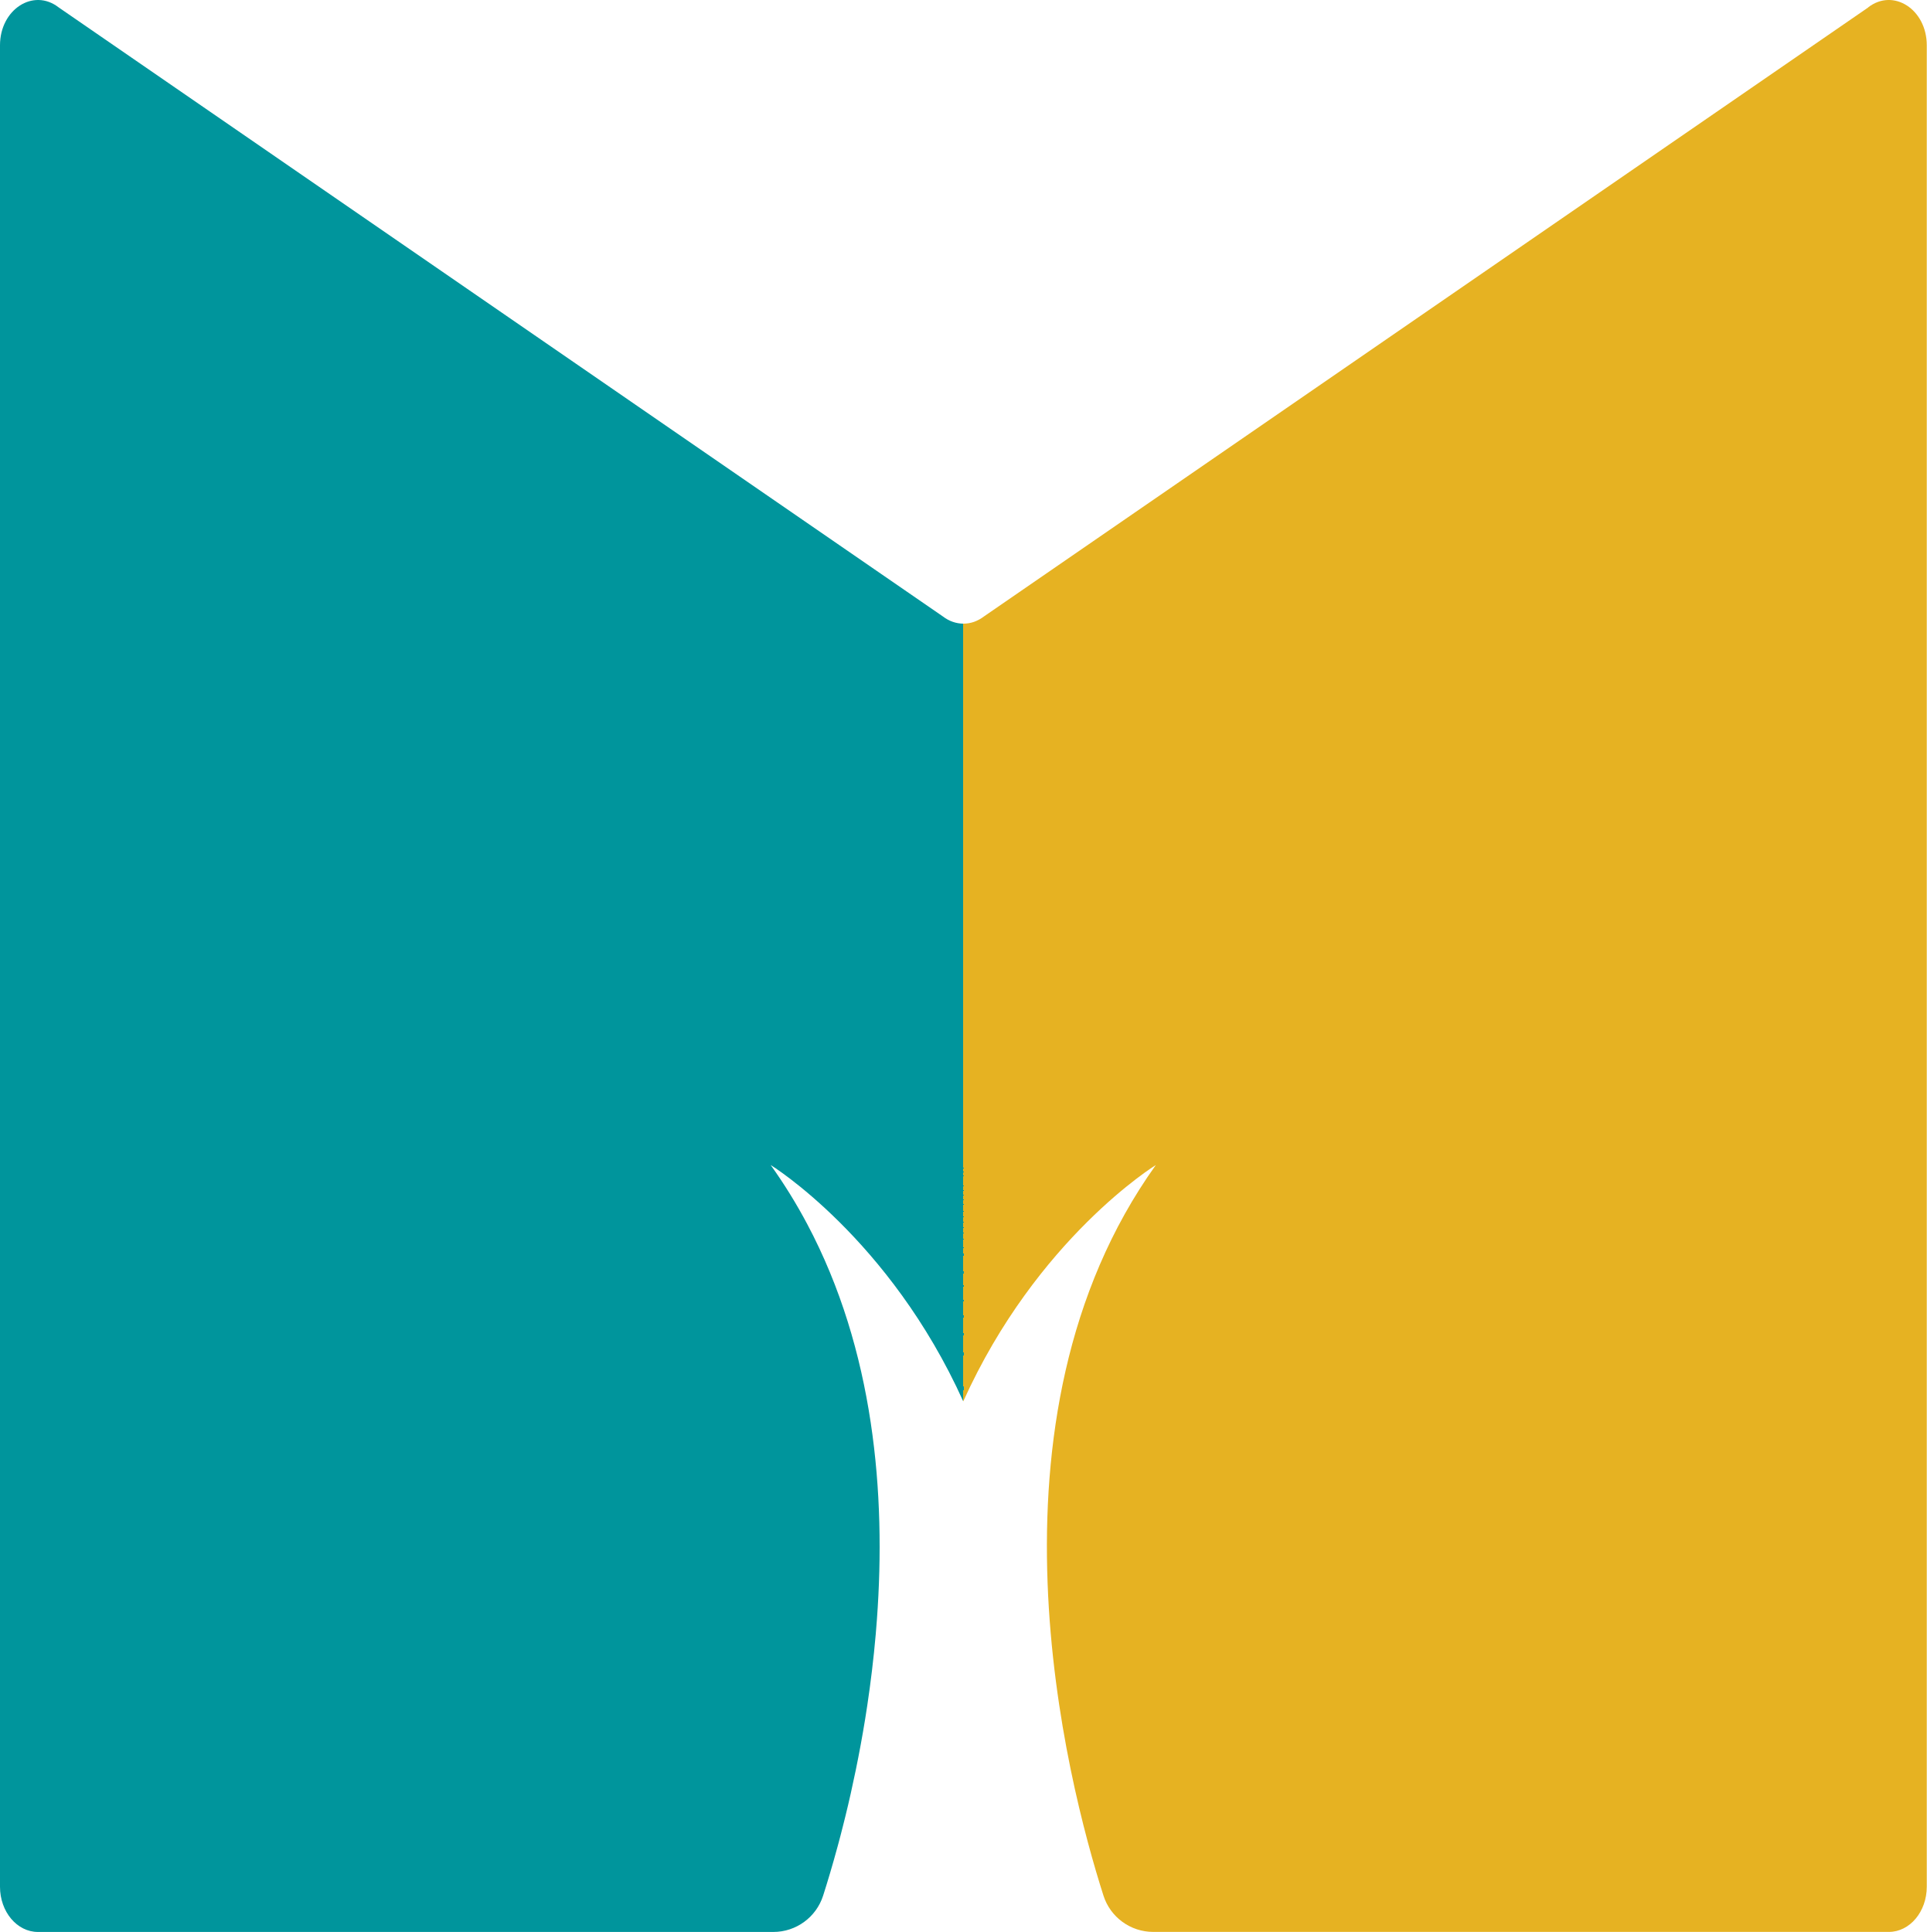
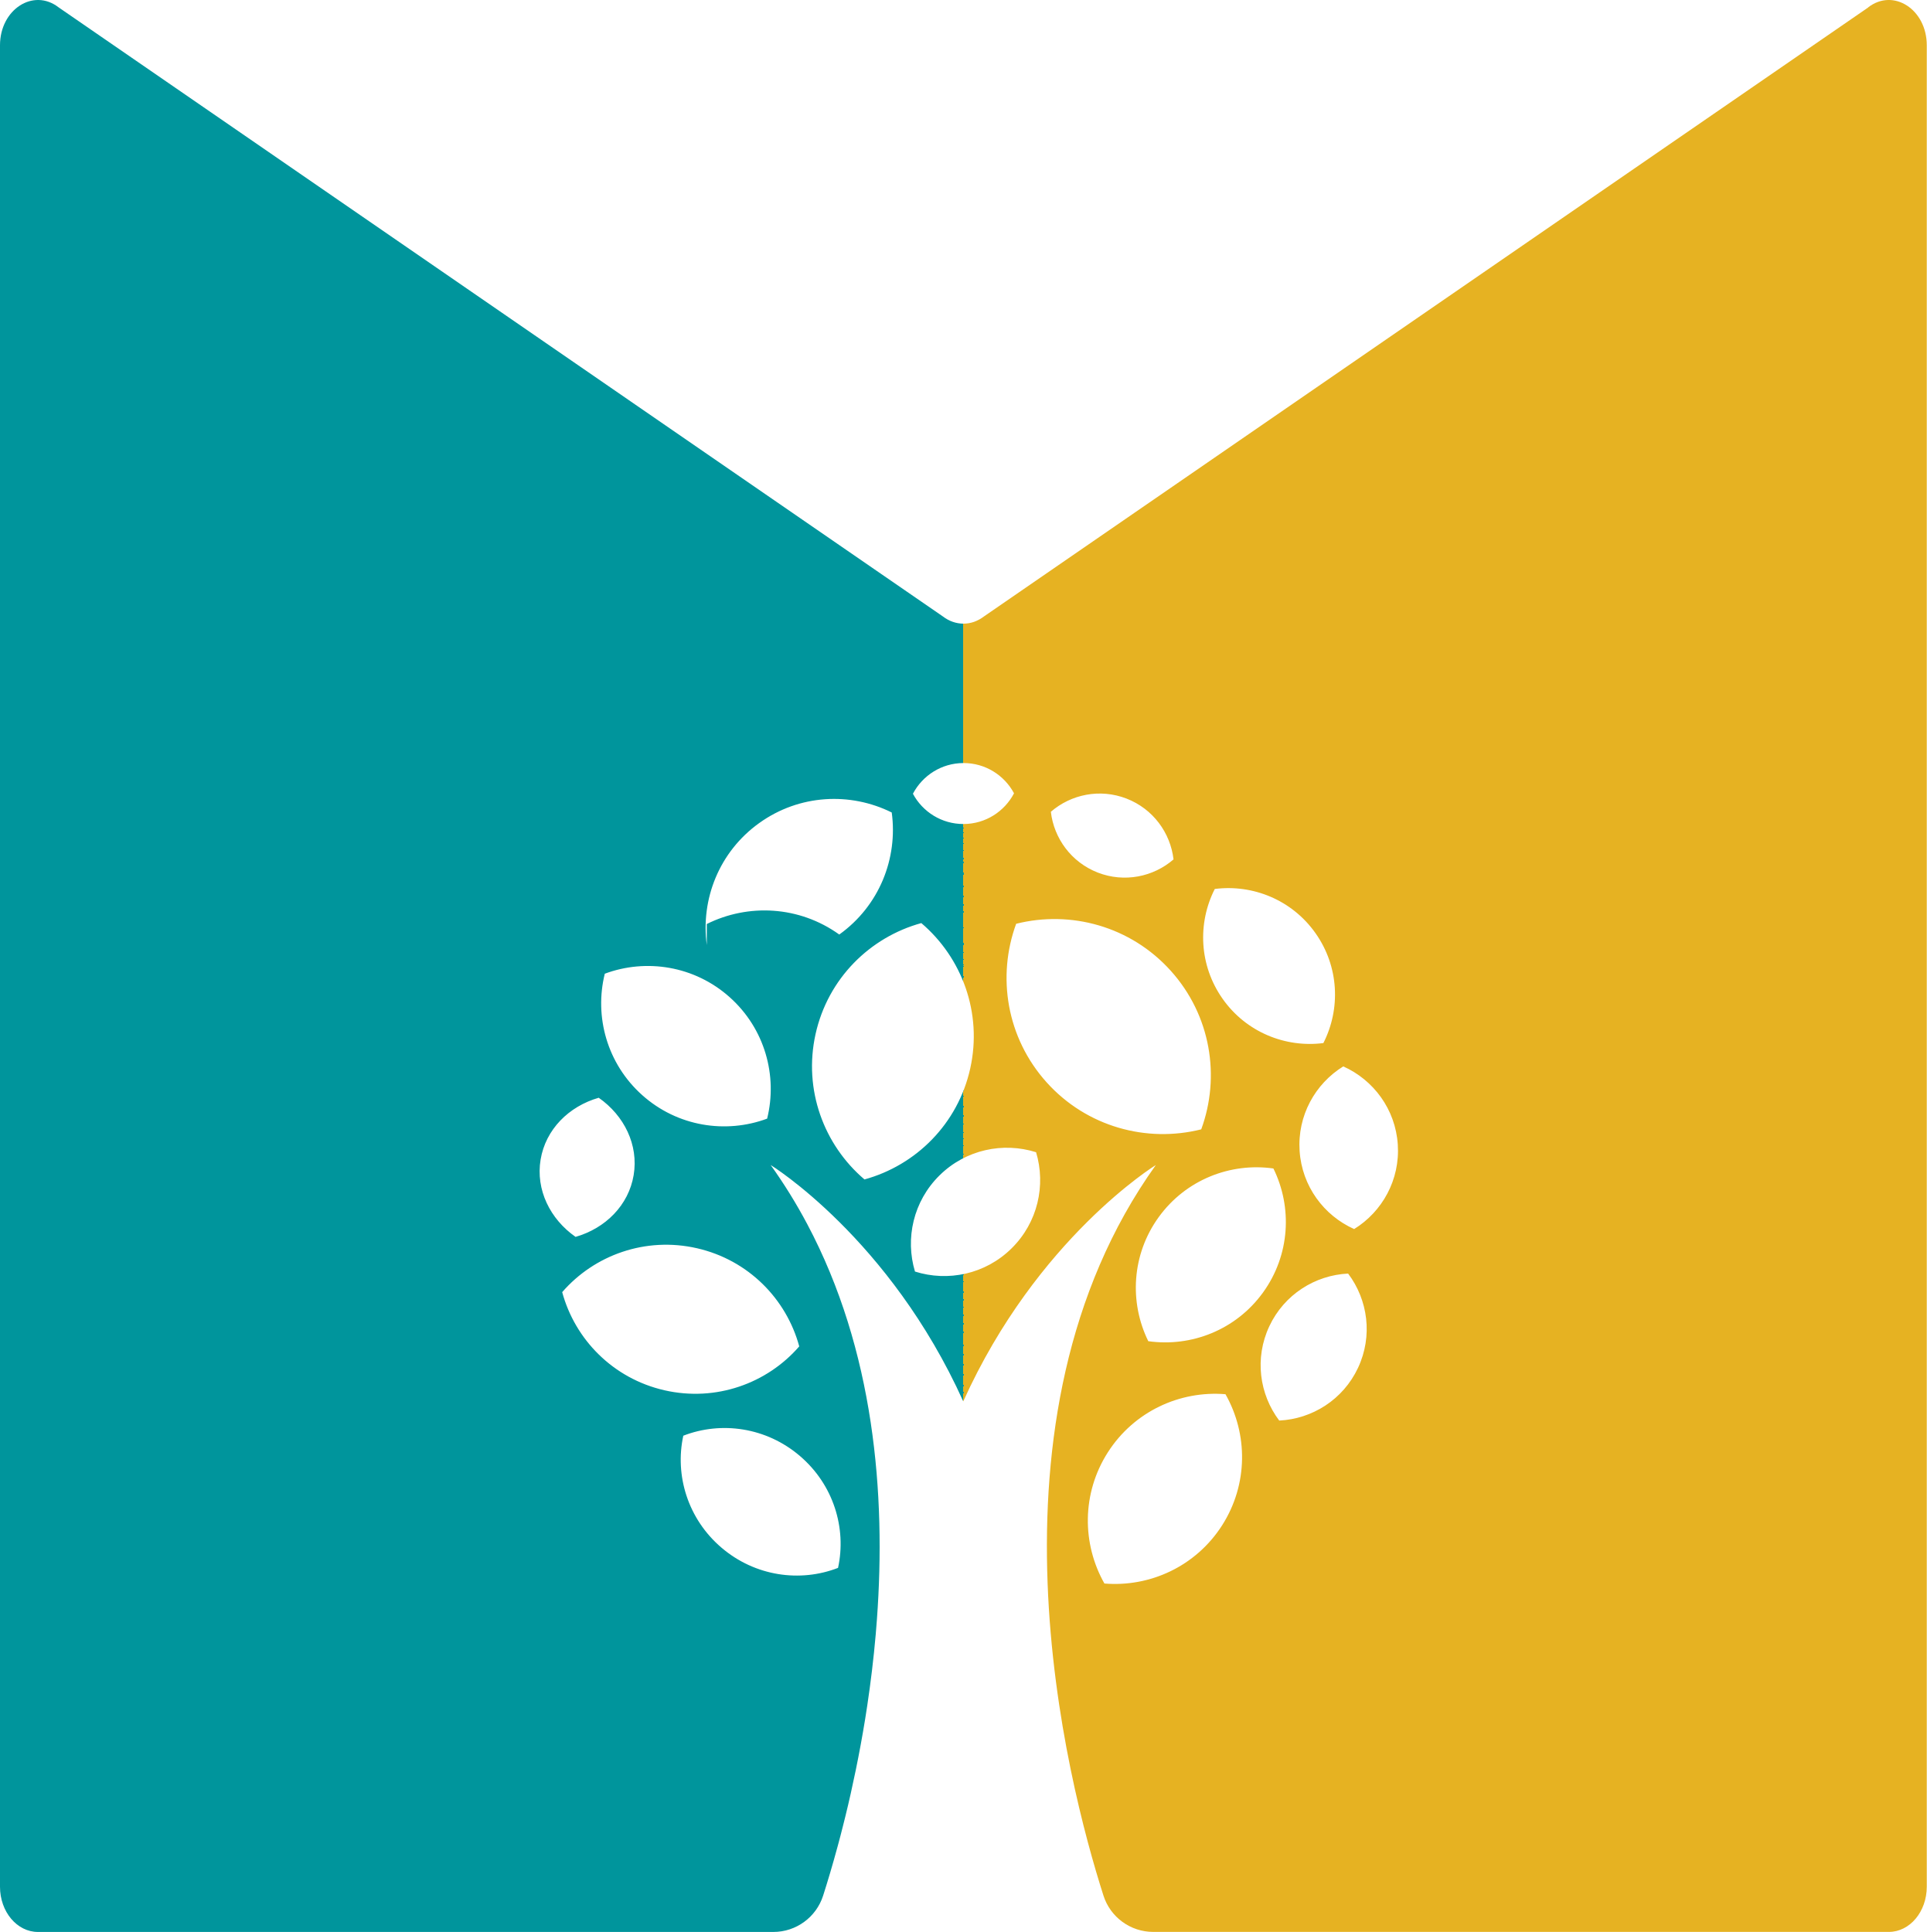
<svg xmlns="http://www.w3.org/2000/svg" viewBox="0 0 441.06 442.31">
  <defs>
    <linearGradient id="g" x1="0" y1="221.15" x2="441.06" y2="221.15" gradientUnits="userSpaceOnUse">
      <stop offset="0.5" stop-color="#00959c" />
      <stop offset="0.5" stop-color="#e6b222" />
    </linearGradient>
  </defs>
-   <path fill="url(#g)" d="M427.64,1.69l-202.38,139.41c-.32.25-.66.46-1,.66-.1.06-.2.11-.3.16-.32.16-.64.32-.97.43-.02,0-.03,0-.05.02-.37.13-.75.22-1.13.29-.03,0-.06.01-.1.02-.39.06-.79.1-1.18.1-1.65,0-3.3-.56-4.74-1.67L13.42,1.69C7.64-2.79,0,2.16,0,10.37v421.58c0,5.72,3.89,10.35,8.68,10.35h168.33c5.21,0,9.82-3.37,11.4-8.33.98-3.06,2.13-6.89,3.34-11.35.39-1.44.79-2.95,1.18-4.52.2-.78.4-1.58.6-2.4.4-1.63.8-3.32,1.19-5.07.39-1.75.78-3.55,1.16-5.4.76-3.71,1.49-7.62,2.15-11.7.17-1.02.33-2.05.48-3.09.78-5.21,1.45-10.67,1.94-16.32.1-1.13.19-2.27.27-3.41,2.09-28.61-.6-61.56-15.95-90.46-2.45-4.62-5.23-9.14-8.37-13.53,0,0,27.23,16.74,44.08,54.11,16.85-37.37,44.08-54.11,44.08-54.11-41.71,58.29-20.37,141.01-11.99,167.25,1.58,4.96,6.19,8.32,11.4,8.32h168.37c4.8,0,8.68-4.64,8.68-10.35V10.37c0-8.22-7.64-13.16-13.42-8.68Z" />
+   <path fill="url(#g)" d="M427.64,1.69l-202.38,139.41c-.32.25-.66.46-1,.66-.1.06-.2.11-.3.16-.32.16-.64.32-.97.43-.02,0-.03,0-.05.02-.37.13-.75.22-1.13.29-.03,0-.06.01-.1.02-.39.06-.79.1-1.18.1-1.65,0-3.3-.56-4.74-1.67L13.42,1.69C7.64-2.79,0,2.16,0,10.37v421.58c0,5.72,3.89,10.35,8.68,10.35h168.33c5.21,0,9.82-3.37,11.4-8.33.98-3.06,2.13-6.89,3.34-11.35.39-1.44.79-2.95,1.18-4.52.2-.78.4-1.58.6-2.4.4-1.63.8-3.32,1.19-5.07.39-1.75.78-3.55,1.16-5.4.76-3.71,1.49-7.62,2.15-11.7.17-1.02.33-2.05.48-3.09.78-5.21,1.45-10.67,1.94-16.32.1-1.13.19-2.27.27-3.41,2.09-28.61-.6-61.56-15.95-90.46-2.45-4.62-5.23-9.14-8.37-13.53,0,0,27.23,16.74,44.08,54.11,16.85-37.37,44.08-54.11,44.08-54.11-41.71,58.29-20.37,141.01-11.99,167.25,1.58,4.96,6.19,8.32,11.4,8.32h168.37c4.8,0,8.68-4.64,8.68-10.35V10.37c0-8.22-7.64-13.16-13.42-8.68ZM278.05,203.52c8.68-1.11,17.68,2.48,23.07,10.14,5.39,7.65,5.76,17.33,1.79,25.14-8.68,1.11-17.68-2.48-23.07-10.14-5.39-7.65-5.76-17.33-1.79-25.14ZM257.86,182.83c6.09,2.37,10.04,7.85,10.75,13.92-4.62,4-11.24,5.38-17.33,3.02-6.09-2.37-10.04-7.85-10.75-13.92,4.62-4,11.24-5.38,17.33-3.02ZM220.5,174.69c5.02-.02,9.39,2.79,11.6,6.93-2.18,4.16-6.52,7.01-11.54,7.03-5.02.02-9.39-2.79-11.6-6.93,2.18-4.16,6.52-7.01,11.54-7.03ZM138.43,222.92c9.47-3.52,20.53-1.82,28.59,5.38,8.06,7.2,11,17.99,8.57,27.8-9.47,3.52-20.53,1.82-28.59-5.38-8.06-7.2-11-17.99-8.57-27.8ZM123.74,265.47c1.15-6.91,6.46-12.19,13.3-14.15,5.83,4.07,9.15,10.79,8,17.7-1.15,6.91-6.46,12.19-13.3,14.15-5.83-4.07-9.15-10.79-8-17.7ZM191.82,358.95c-8.69,3.37-18.99,1.94-26.68-4.63-7.69-6.56-10.72-16.52-8.74-25.63,8.69-3.37,18.99-1.94,26.68,4.63,7.69,6.56,10.72,16.52,8.74,25.63ZM182.94,308.24c-7.36,8.49-19.08,12.74-30.85,10.05-11.77-2.69-20.47-11.62-23.41-22.47,7.36-8.49,19.08-12.74,30.85-10.05,11.77,2.69,20.47,11.62,23.41,22.47ZM161.78,216.36c-1.43-10.47,2.82-21.36,12.01-27.94,9.18-6.59,20.86-7.12,30.32-2.41,1.43,10.47-2.82,21.36-12.01,27.94-9.18-6.59-20.86-7.12-30.32-2.41ZM186.67,236.75c2.82-12.73,12.45-22.19,24.21-25.42,9.29,7.9,14.02,20.54,11.2,33.27-2.82,12.73-12.45,22.19-24.21,25.42-9.29-7.9-14.02-20.54-11.2-33.27ZM231.53,285.81c-6.01,5.93-14.57,7.68-22.1,5.3-2.27-7.56-.4-16.09,5.62-22.02,6.01-5.93,14.57-7.68,22.1-5.3,2.27,7.56.4,16.09-5.62,22.02ZM239.57,247.8c-9.19-10.21-11.41-24.25-6.98-36.31,12.46-3.13,26.19.54,35.38,10.75,9.19,10.21,11.41,24.25,6.98,36.31-12.46,3.13-26.19-.54-35.38-10.75ZM279.72,349.22c-6.01,9.4-16.53,14.17-26.93,13.31-5.14-9.08-5.23-20.62.78-30.03,6.01-9.4,16.53-14.17,26.93-13.31,5.14,9.08,5.23,20.62-.78,30.03ZM262.83,307.05c-4.37-8.89-3.82-19.83,2.39-28.41,6.21-8.58,16.44-12.52,26.25-11.13,4.37,8.89,3.82,19.83-2.39,28.41-6.21,8.58-16.44,12.52-26.25,11.13ZM310.84,313.15c-3.42,7.3-10.51,11.71-18.04,12.07-4.54-6.02-5.69-14.28-2.27-21.58,3.42-7.3,10.51-11.71,18.04-12.07,4.54,6.02,5.69,14.28,2.27,21.58ZM309.95,281.38c-6.91-3.09-11.94-9.79-12.48-17.87-.54-8.08,3.55-15.39,9.99-19.37,6.91,3.09,11.94,9.79,12.48,17.87.54,8.08-3.55,15.39-9.99,19.37Z" />
</svg>
